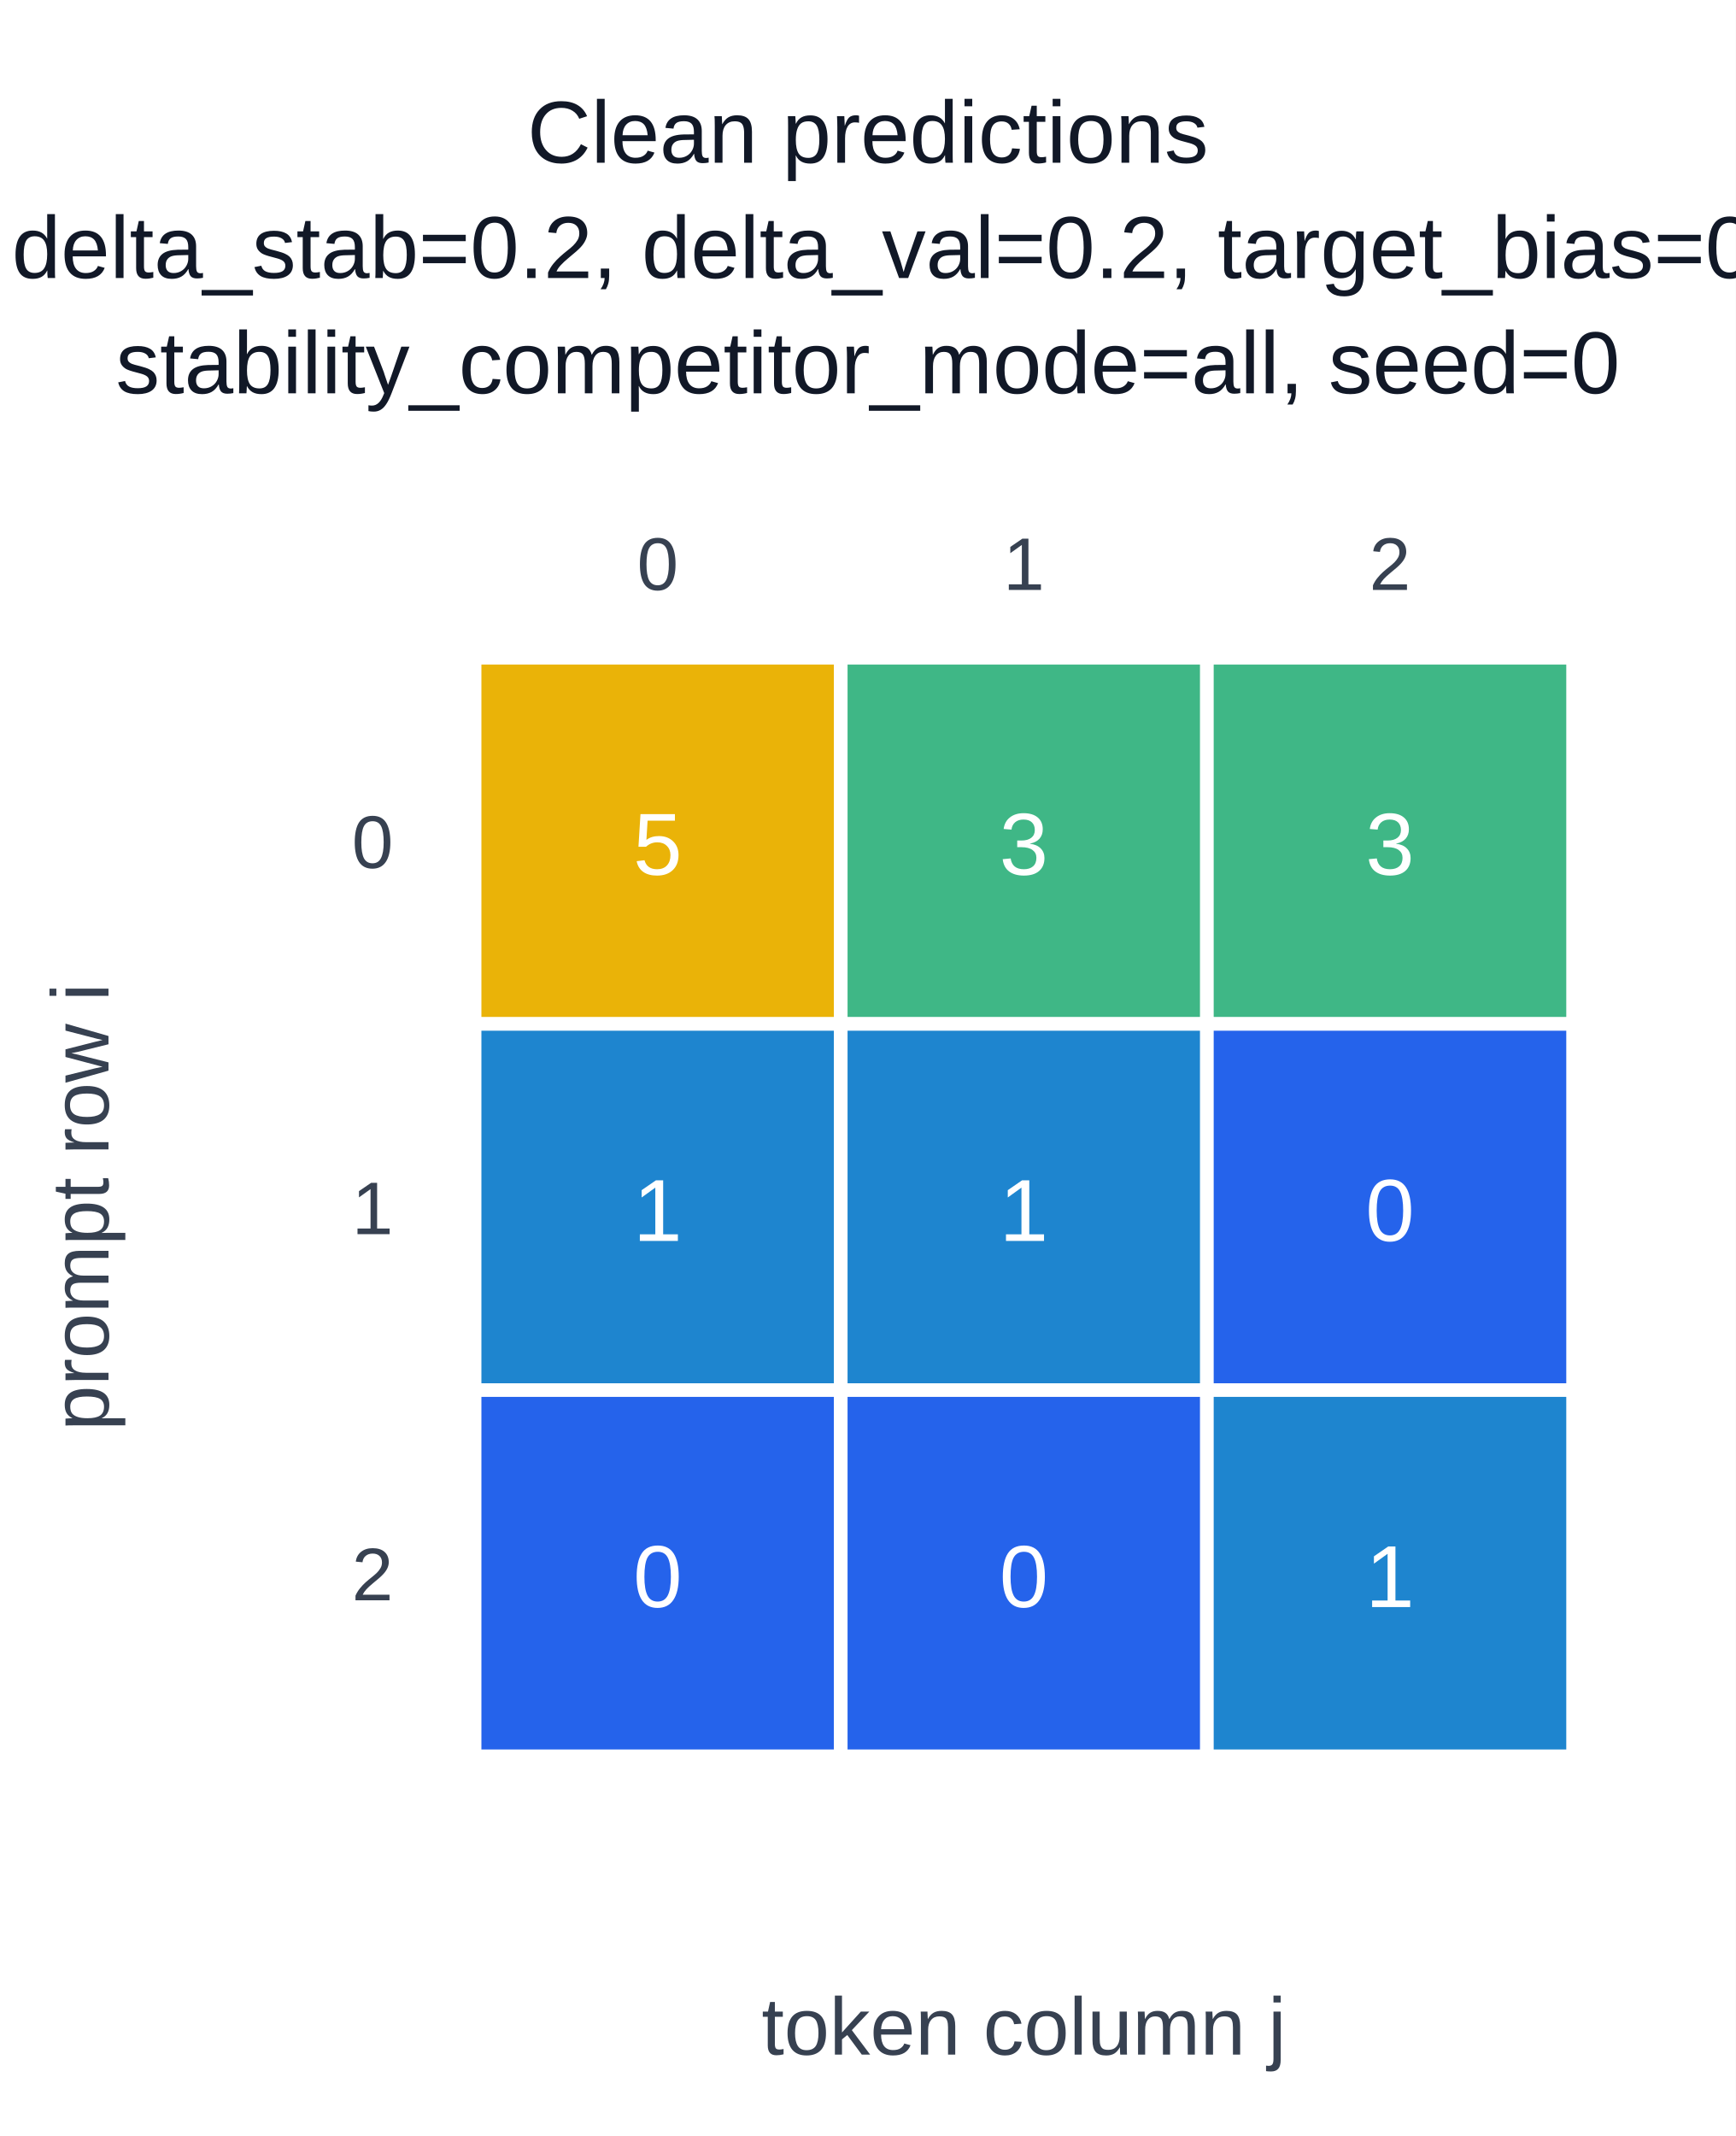
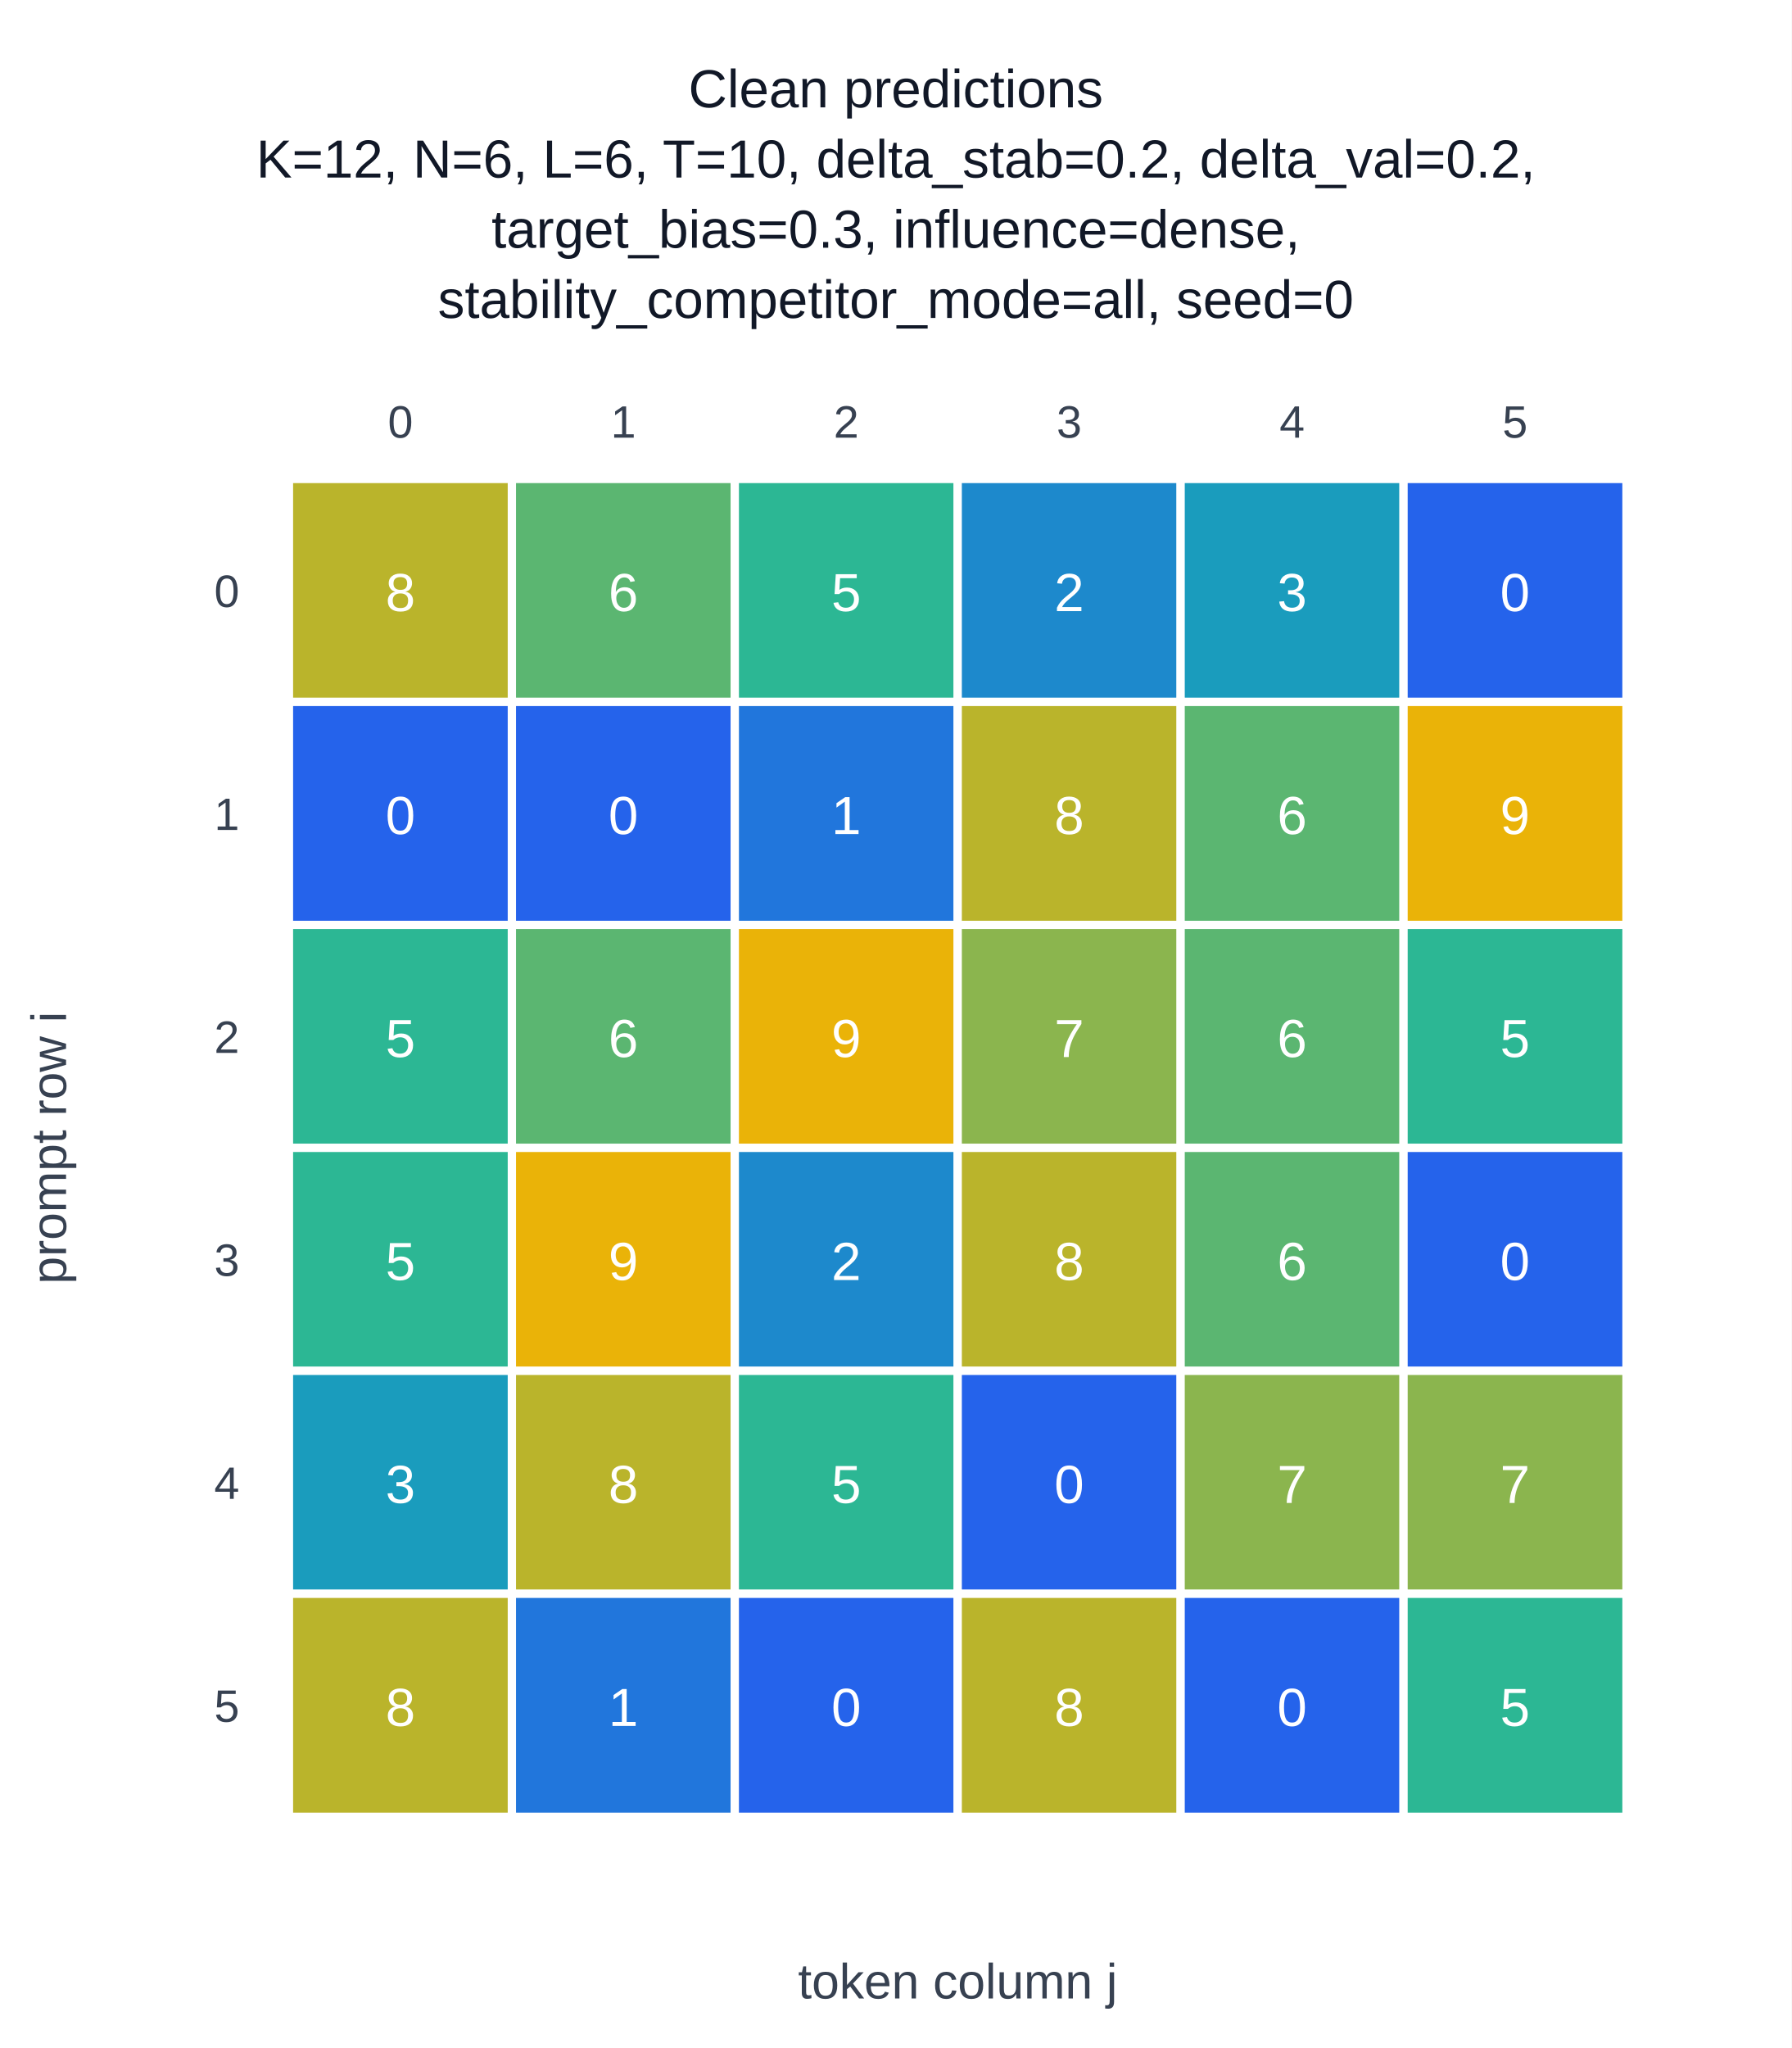
- <svg xmlns="http://www.w3.org/2000/svg" width="256" height="315" viewBox="0 0 256 315">
+ <svg xmlns="http://www.w3.org/2000/svg" width="434" height="496" viewBox="0 0 434 496">
  <rect width="100%" height="100%" fill="#ffffff" />
-   <text x="128.0" y="24" text-anchor="middle" font-family="Arial, sans-serif" font-size="13" fill="#111827">Clean predictions</text>
-   <text x="128.0" y="41" text-anchor="middle" font-family="Arial, sans-serif" font-size="13" fill="#111827">K=6, N=3, L=3, T=6, delta_stab=0.2, delta_val=0.2, target_bias=0.3, influence=dense,</text>
-   <text x="128.0" y="58" text-anchor="middle" font-family="Arial, sans-serif" font-size="13" fill="#111827">stability_competitor_mode=all, seed=0</text>
-   <text x="151.0" y="303" text-anchor="middle" font-family="Arial, sans-serif" font-size="12" fill="#374151">token column j</text>
-   <text x="16" y="178.0" transform="rotate(-90 16 178.0)" text-anchor="middle" font-family="Arial, sans-serif" font-size="12" fill="#374151">prompt row i</text>
-   <text x="97.0" y="87" text-anchor="middle" font-family="Arial, sans-serif" font-size="11" fill="#374151">0</text>
-   <text x="151.0" y="87" text-anchor="middle" font-family="Arial, sans-serif" font-size="11" fill="#374151">1</text>
-   <text x="205.0" y="87" text-anchor="middle" font-family="Arial, sans-serif" font-size="11" fill="#374151">2</text>
-   <text x="58" y="128.0" text-anchor="end" font-family="Arial, sans-serif" font-size="11" fill="#374151">0</text>
-   <rect x="70" y="97" width="54" height="54" fill="#eab308" stroke="#ffffff" stroke-width="2" />
-   <text x="97.0" y="129.0" text-anchor="middle" font-family="Arial, sans-serif" font-size="13" fill="#ffffff">5</text>
-   <rect x="124" y="97" width="54" height="54" fill="#3fb786" stroke="#ffffff" stroke-width="2" />
-   <text x="151.0" y="129.0" text-anchor="middle" font-family="Arial, sans-serif" font-size="13" fill="#ffffff">3</text>
-   <rect x="178" y="97" width="54" height="54" fill="#3fb786" stroke="#ffffff" stroke-width="2" />
-   <text x="205.0" y="129.0" text-anchor="middle" font-family="Arial, sans-serif" font-size="13" fill="#ffffff">3</text>
-   <text x="58" y="182.0" text-anchor="end" font-family="Arial, sans-serif" font-size="11" fill="#374151">1</text>
-   <rect x="70" y="151" width="54" height="54" fill="#1e85cf" stroke="#ffffff" stroke-width="2" />
-   <text x="97.0" y="183.0" text-anchor="middle" font-family="Arial, sans-serif" font-size="13" fill="#ffffff">1</text>
-   <rect x="124" y="151" width="54" height="54" fill="#1e85cf" stroke="#ffffff" stroke-width="2" />
-   <text x="151.0" y="183.0" text-anchor="middle" font-family="Arial, sans-serif" font-size="13" fill="#ffffff">1</text>
-   <rect x="178" y="151" width="54" height="54" fill="#2563eb" stroke="#ffffff" stroke-width="2" />
-   <text x="205.0" y="183.0" text-anchor="middle" font-family="Arial, sans-serif" font-size="13" fill="#ffffff">0</text>
-   <text x="58" y="236.0" text-anchor="end" font-family="Arial, sans-serif" font-size="11" fill="#374151">2</text>
-   <rect x="70" y="205" width="54" height="54" fill="#2563eb" stroke="#ffffff" stroke-width="2" />
-   <text x="97.0" y="237.0" text-anchor="middle" font-family="Arial, sans-serif" font-size="13" fill="#ffffff">0</text>
-   <rect x="124" y="205" width="54" height="54" fill="#2563eb" stroke="#ffffff" stroke-width="2" />
-   <text x="151.0" y="237.0" text-anchor="middle" font-family="Arial, sans-serif" font-size="13" fill="#ffffff">0</text>
-   <rect x="178" y="205" width="54" height="54" fill="#1e85cf" stroke="#ffffff" stroke-width="2" />
-   <text x="205.0" y="237.0" text-anchor="middle" font-family="Arial, sans-serif" font-size="13" fill="#ffffff">1</text>
+   <text x="217.0" y="26" text-anchor="middle" font-family="Arial, sans-serif" font-size="13" fill="#111827">Clean predictions</text>
+   <text x="217.0" y="43" text-anchor="middle" font-family="Arial, sans-serif" font-size="13" fill="#111827">K=12, N=6, L=6, T=10, delta_stab=0.2, delta_val=0.2,</text>
+   <text x="217.0" y="60" text-anchor="middle" font-family="Arial, sans-serif" font-size="13" fill="#111827">target_bias=0.3, influence=dense,</text>
+   <text x="217.0" y="77" text-anchor="middle" font-family="Arial, sans-serif" font-size="13" fill="#111827">stability_competitor_mode=all, seed=0</text>
+   <text x="232.0" y="484" text-anchor="middle" font-family="Arial, sans-serif" font-size="12" fill="#374151">token column j</text>
+   <text x="16" y="278.0" transform="rotate(-90 16 278.0)" text-anchor="middle" font-family="Arial, sans-serif" font-size="12" fill="#374151">prompt row i</text>
+   <text x="97.0" y="106" text-anchor="middle" font-family="Arial, sans-serif" font-size="11" fill="#374151">0</text>
+   <text x="151.0" y="106" text-anchor="middle" font-family="Arial, sans-serif" font-size="11" fill="#374151">1</text>
+   <text x="205.0" y="106" text-anchor="middle" font-family="Arial, sans-serif" font-size="11" fill="#374151">2</text>
+   <text x="259.0" y="106" text-anchor="middle" font-family="Arial, sans-serif" font-size="11" fill="#374151">3</text>
+   <text x="313.0" y="106" text-anchor="middle" font-family="Arial, sans-serif" font-size="11" fill="#374151">4</text>
+   <text x="367.0" y="106" text-anchor="middle" font-family="Arial, sans-serif" font-size="11" fill="#374151">5</text>
+   <text x="58" y="147.0" text-anchor="end" font-family="Arial, sans-serif" font-size="11" fill="#374151">0</text>
+   <rect x="70" y="116" width="54" height="54" fill="#bab42b" stroke="#ffffff" stroke-width="2" />
+   <text x="97.0" y="148.0" text-anchor="middle" font-family="Arial, sans-serif" font-size="13" fill="#ffffff">8</text>
+   <rect x="124" y="116" width="54" height="54" fill="#5bb671" stroke="#ffffff" stroke-width="2" />
+   <text x="151.0" y="148.0" text-anchor="middle" font-family="Arial, sans-serif" font-size="13" fill="#ffffff">6</text>
+   <rect x="178" y="116" width="54" height="54" fill="#2cb794" stroke="#ffffff" stroke-width="2" />
+   <text x="205.0" y="148.0" text-anchor="middle" font-family="Arial, sans-serif" font-size="13" fill="#ffffff">5</text>
+   <rect x="232" y="116" width="54" height="54" fill="#1d89cc" stroke="#ffffff" stroke-width="2" />
+   <text x="259.0" y="148.0" text-anchor="middle" font-family="Arial, sans-serif" font-size="13" fill="#ffffff">2</text>
+   <rect x="286" y="116" width="54" height="54" fill="#1a9cbd" stroke="#ffffff" stroke-width="2" />
+   <text x="313.0" y="148.0" text-anchor="middle" font-family="Arial, sans-serif" font-size="13" fill="#ffffff">3</text>
+   <rect x="340" y="116" width="54" height="54" fill="#2563eb" stroke="#ffffff" stroke-width="2" />
+   <text x="367.0" y="148.0" text-anchor="middle" font-family="Arial, sans-serif" font-size="13" fill="#ffffff">0</text>
+   <text x="58" y="201.0" text-anchor="end" font-family="Arial, sans-serif" font-size="11" fill="#374151">1</text>
+   <rect x="70" y="170" width="54" height="54" fill="#2563eb" stroke="#ffffff" stroke-width="2" />
+   <text x="97.0" y="202.0" text-anchor="middle" font-family="Arial, sans-serif" font-size="13" fill="#ffffff">0</text>
+   <rect x="124" y="170" width="54" height="54" fill="#2563eb" stroke="#ffffff" stroke-width="2" />
+   <text x="151.0" y="202.0" text-anchor="middle" font-family="Arial, sans-serif" font-size="13" fill="#ffffff">0</text>
+   <rect x="178" y="170" width="54" height="54" fill="#2176dc" stroke="#ffffff" stroke-width="2" />
+   <text x="205.0" y="202.0" text-anchor="middle" font-family="Arial, sans-serif" font-size="13" fill="#ffffff">1</text>
+   <rect x="232" y="170" width="54" height="54" fill="#bab42b" stroke="#ffffff" stroke-width="2" />
+   <text x="259.0" y="202.0" text-anchor="middle" font-family="Arial, sans-serif" font-size="13" fill="#ffffff">8</text>
+   <rect x="286" y="170" width="54" height="54" fill="#5bb671" stroke="#ffffff" stroke-width="2" />
+   <text x="313.0" y="202.0" text-anchor="middle" font-family="Arial, sans-serif" font-size="13" fill="#ffffff">6</text>
+   <rect x="340" y="170" width="54" height="54" fill="#eab308" stroke="#ffffff" stroke-width="2" />
+   <text x="367.0" y="202.0" text-anchor="middle" font-family="Arial, sans-serif" font-size="13" fill="#ffffff">9</text>
+   <text x="58" y="255.0" text-anchor="end" font-family="Arial, sans-serif" font-size="11" fill="#374151">2</text>
+   <rect x="70" y="224" width="54" height="54" fill="#2cb794" stroke="#ffffff" stroke-width="2" />
+   <text x="97.0" y="256.0" text-anchor="middle" font-family="Arial, sans-serif" font-size="13" fill="#ffffff">5</text>
+   <rect x="124" y="224" width="54" height="54" fill="#5bb671" stroke="#ffffff" stroke-width="2" />
+   <text x="151.0" y="256.0" text-anchor="middle" font-family="Arial, sans-serif" font-size="13" fill="#ffffff">6</text>
+   <rect x="178" y="224" width="54" height="54" fill="#eab308" stroke="#ffffff" stroke-width="2" />
+   <text x="205.0" y="256.0" text-anchor="middle" font-family="Arial, sans-serif" font-size="13" fill="#ffffff">9</text>
+   <rect x="232" y="224" width="54" height="54" fill="#8bb54e" stroke="#ffffff" stroke-width="2" />
+   <text x="259.0" y="256.0" text-anchor="middle" font-family="Arial, sans-serif" font-size="13" fill="#ffffff">7</text>
+   <rect x="286" y="224" width="54" height="54" fill="#5bb671" stroke="#ffffff" stroke-width="2" />
+   <text x="313.0" y="256.0" text-anchor="middle" font-family="Arial, sans-serif" font-size="13" fill="#ffffff">6</text>
+   <rect x="340" y="224" width="54" height="54" fill="#2cb794" stroke="#ffffff" stroke-width="2" />
+   <text x="367.0" y="256.0" text-anchor="middle" font-family="Arial, sans-serif" font-size="13" fill="#ffffff">5</text>
+   <text x="58" y="309.0" text-anchor="end" font-family="Arial, sans-serif" font-size="11" fill="#374151">3</text>
+   <rect x="70" y="278" width="54" height="54" fill="#2cb794" stroke="#ffffff" stroke-width="2" />
+   <text x="97.0" y="310.0" text-anchor="middle" font-family="Arial, sans-serif" font-size="13" fill="#ffffff">5</text>
+   <rect x="124" y="278" width="54" height="54" fill="#eab308" stroke="#ffffff" stroke-width="2" />
+   <text x="151.0" y="310.0" text-anchor="middle" font-family="Arial, sans-serif" font-size="13" fill="#ffffff">9</text>
+   <rect x="178" y="278" width="54" height="54" fill="#1d89cc" stroke="#ffffff" stroke-width="2" />
+   <text x="205.0" y="310.0" text-anchor="middle" font-family="Arial, sans-serif" font-size="13" fill="#ffffff">2</text>
+   <rect x="232" y="278" width="54" height="54" fill="#bab42b" stroke="#ffffff" stroke-width="2" />
+   <text x="259.0" y="310.0" text-anchor="middle" font-family="Arial, sans-serif" font-size="13" fill="#ffffff">8</text>
+   <rect x="286" y="278" width="54" height="54" fill="#5bb671" stroke="#ffffff" stroke-width="2" />
+   <text x="313.0" y="310.0" text-anchor="middle" font-family="Arial, sans-serif" font-size="13" fill="#ffffff">6</text>
+   <rect x="340" y="278" width="54" height="54" fill="#2563eb" stroke="#ffffff" stroke-width="2" />
+   <text x="367.0" y="310.0" text-anchor="middle" font-family="Arial, sans-serif" font-size="13" fill="#ffffff">0</text>
+   <text x="58" y="363.0" text-anchor="end" font-family="Arial, sans-serif" font-size="11" fill="#374151">4</text>
+   <rect x="70" y="332" width="54" height="54" fill="#1a9cbd" stroke="#ffffff" stroke-width="2" />
+   <text x="97.0" y="364.0" text-anchor="middle" font-family="Arial, sans-serif" font-size="13" fill="#ffffff">3</text>
+   <rect x="124" y="332" width="54" height="54" fill="#bab42b" stroke="#ffffff" stroke-width="2" />
+   <text x="151.0" y="364.0" text-anchor="middle" font-family="Arial, sans-serif" font-size="13" fill="#ffffff">8</text>
+   <rect x="178" y="332" width="54" height="54" fill="#2cb794" stroke="#ffffff" stroke-width="2" />
+   <text x="205.0" y="364.0" text-anchor="middle" font-family="Arial, sans-serif" font-size="13" fill="#ffffff">5</text>
+   <rect x="232" y="332" width="54" height="54" fill="#2563eb" stroke="#ffffff" stroke-width="2" />
+   <text x="259.0" y="364.0" text-anchor="middle" font-family="Arial, sans-serif" font-size="13" fill="#ffffff">0</text>
+   <rect x="286" y="332" width="54" height="54" fill="#8bb54e" stroke="#ffffff" stroke-width="2" />
+   <text x="313.0" y="364.0" text-anchor="middle" font-family="Arial, sans-serif" font-size="13" fill="#ffffff">7</text>
+   <rect x="340" y="332" width="54" height="54" fill="#8bb54e" stroke="#ffffff" stroke-width="2" />
+   <text x="367.0" y="364.0" text-anchor="middle" font-family="Arial, sans-serif" font-size="13" fill="#ffffff">7</text>
+   <text x="58" y="417.0" text-anchor="end" font-family="Arial, sans-serif" font-size="11" fill="#374151">5</text>
+   <rect x="70" y="386" width="54" height="54" fill="#bab42b" stroke="#ffffff" stroke-width="2" />
+   <text x="97.0" y="418.0" text-anchor="middle" font-family="Arial, sans-serif" font-size="13" fill="#ffffff">8</text>
+   <rect x="124" y="386" width="54" height="54" fill="#2176dc" stroke="#ffffff" stroke-width="2" />
+   <text x="151.0" y="418.0" text-anchor="middle" font-family="Arial, sans-serif" font-size="13" fill="#ffffff">1</text>
+   <rect x="178" y="386" width="54" height="54" fill="#2563eb" stroke="#ffffff" stroke-width="2" />
+   <text x="205.0" y="418.0" text-anchor="middle" font-family="Arial, sans-serif" font-size="13" fill="#ffffff">0</text>
+   <rect x="232" y="386" width="54" height="54" fill="#bab42b" stroke="#ffffff" stroke-width="2" />
+   <text x="259.0" y="418.0" text-anchor="middle" font-family="Arial, sans-serif" font-size="13" fill="#ffffff">8</text>
+   <rect x="286" y="386" width="54" height="54" fill="#2563eb" stroke="#ffffff" stroke-width="2" />
+   <text x="313.0" y="418.0" text-anchor="middle" font-family="Arial, sans-serif" font-size="13" fill="#ffffff">0</text>
+   <rect x="340" y="386" width="54" height="54" fill="#2cb794" stroke="#ffffff" stroke-width="2" />
+   <text x="367.0" y="418.0" text-anchor="middle" font-family="Arial, sans-serif" font-size="13" fill="#ffffff">5</text>
</svg>
